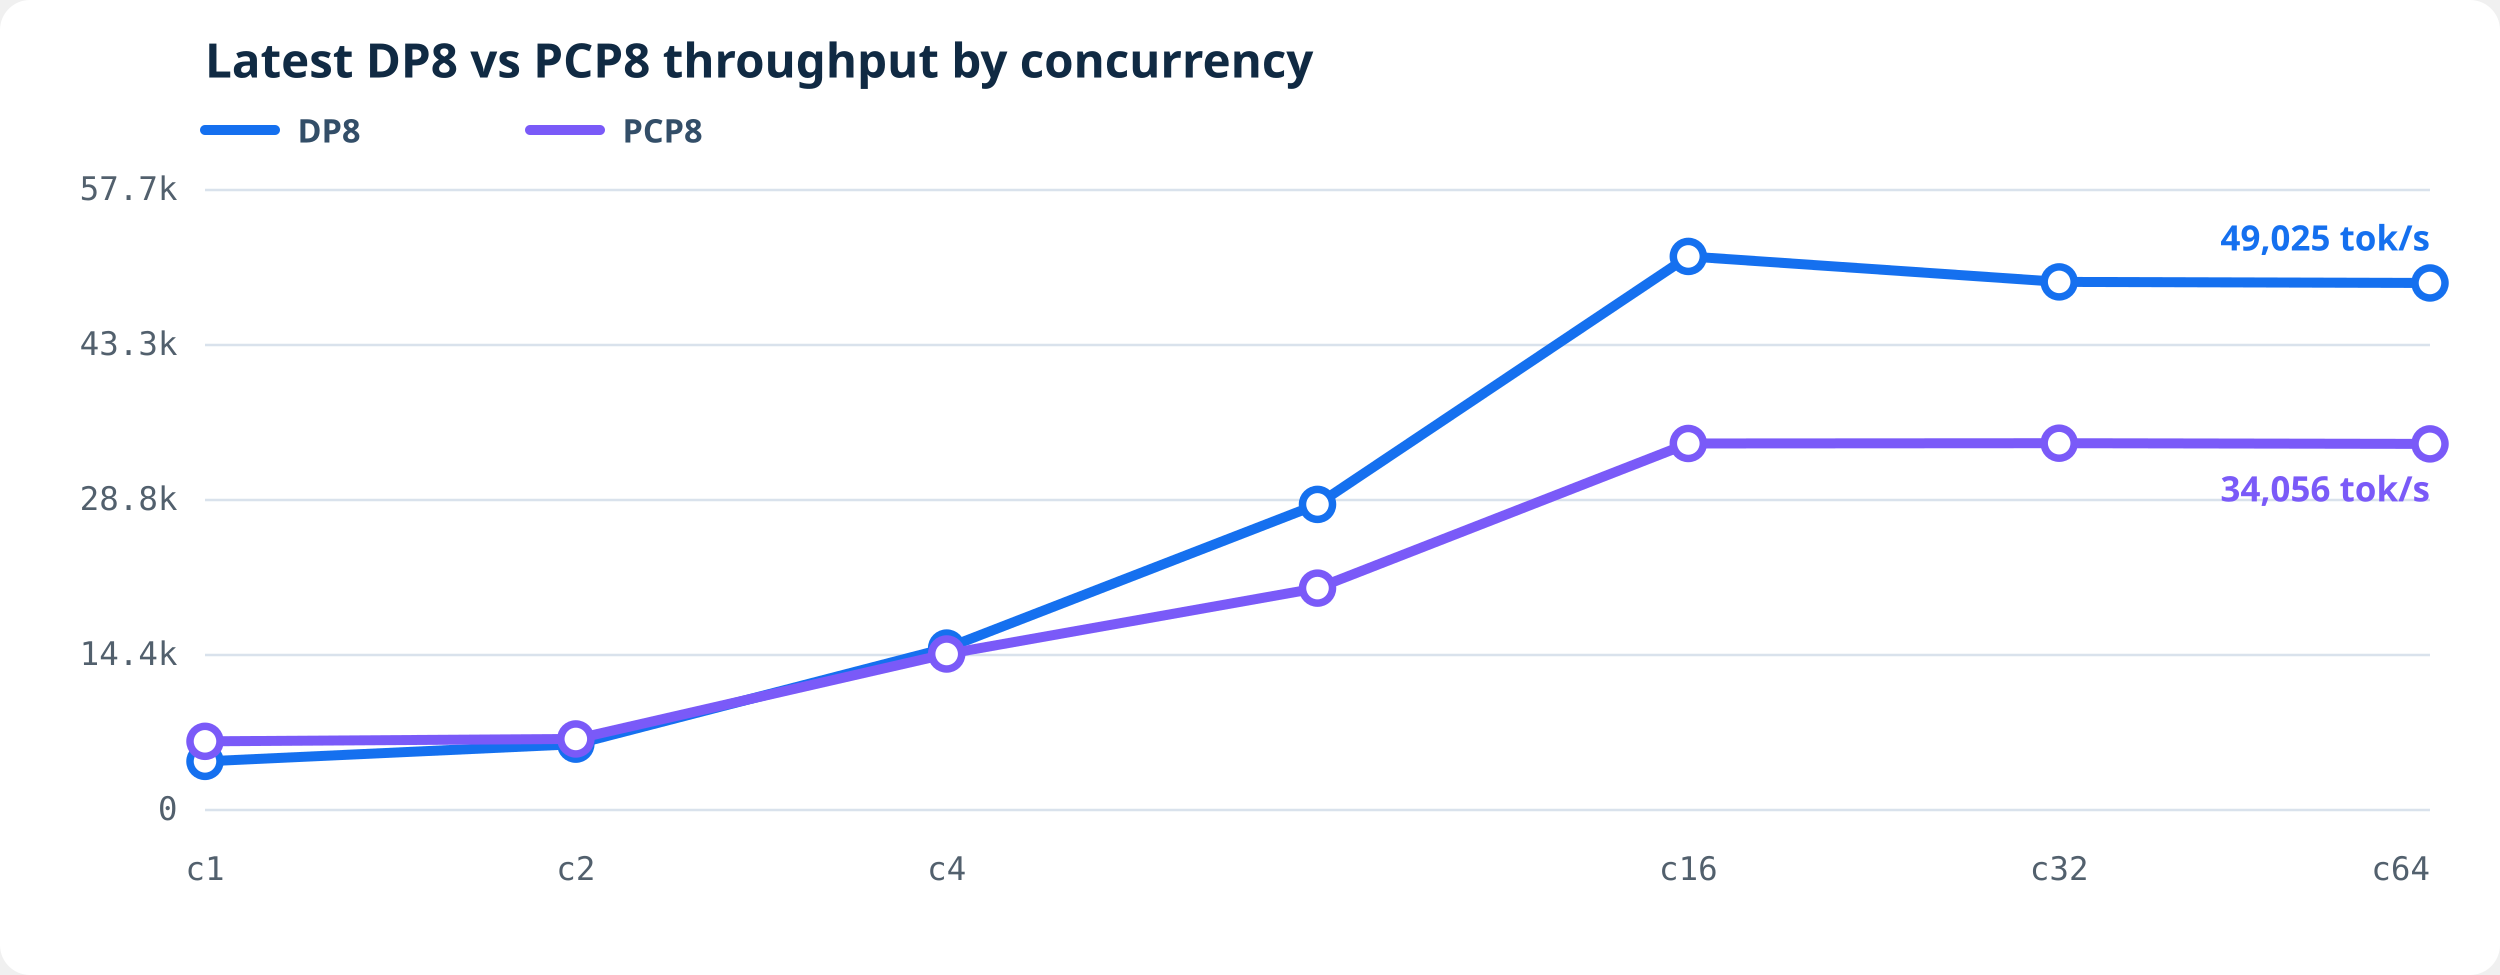
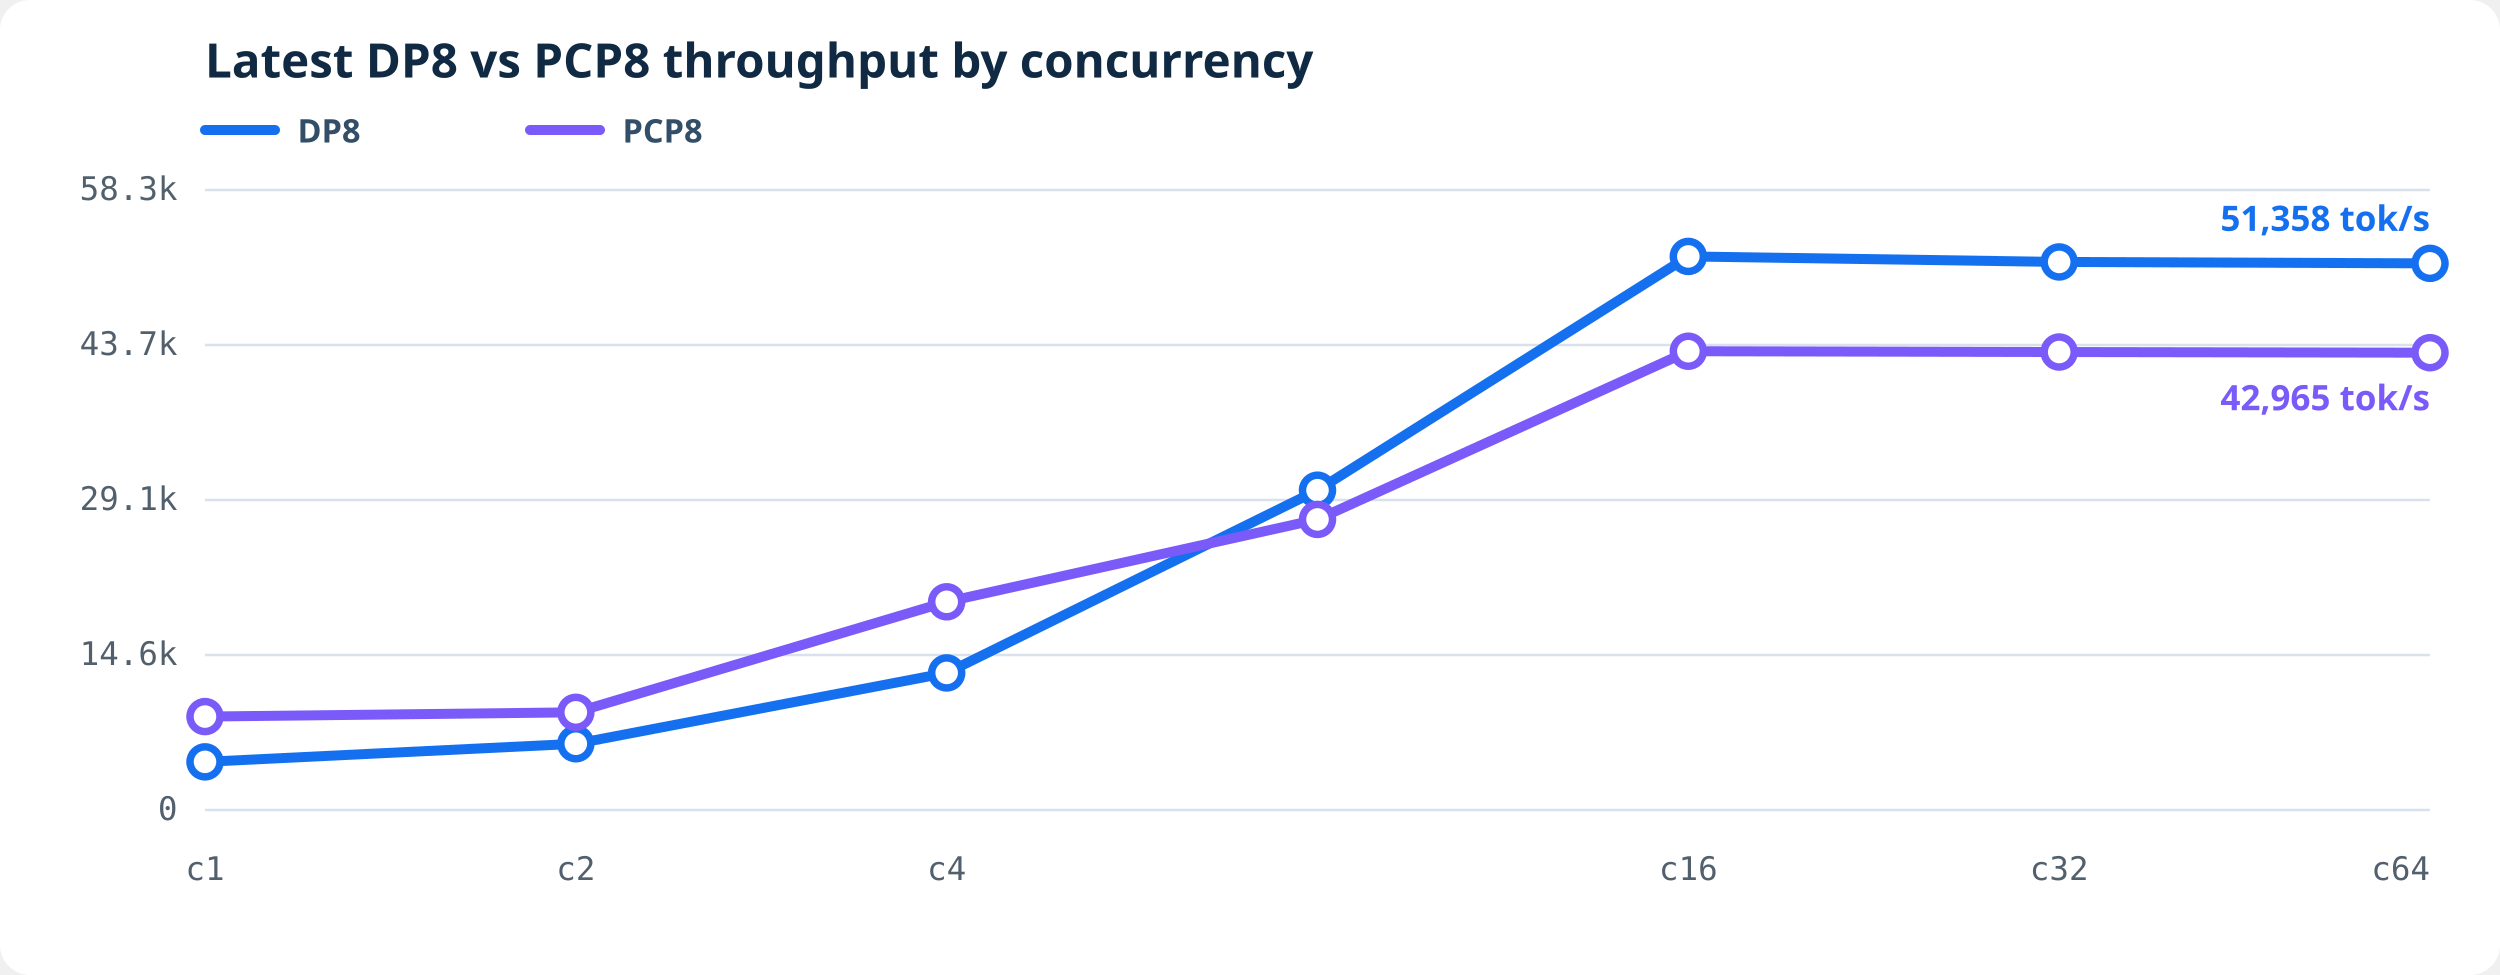
<svg xmlns="http://www.w3.org/2000/svg" viewBox="0 0 1000 390" role="img" aria-labelledby="throughput-title throughput-desc">
  <style>.bg{fill:#fff}.grid{stroke:#d9e2ec;stroke-width:1}.axis{fill:#52606d;font:13px ui-monospace,SFMono-Regular,Consolas,monospace}.heading{fill:#102a43;font:600 19px system-ui,sans-serif}.line{fill:none;stroke-width:4;stroke-linejoin:round;stroke-linecap:round}.dot{fill:#fff;stroke-width:3}.latest{stroke-width:3}.legend{fill:#334e68;font:600 13px system-ui,sans-serif}.value{font:600 14px system-ui,sans-serif}</style>
  <rect class="bg" width="1000" height="390" rx="12" />
  <text class="heading" x="82" y="31">Latest DP8 vs PCP8 throughput by concurrency</text>
  <line x1="82" y1="52" x2="110" y2="52" stroke="#1570ef" stroke-width="4" stroke-linecap="round" />
  <text class="legend" x="119" y="57">DP8</text>
  <line x1="212" y1="52" x2="240" y2="52" stroke="#7a5af8" stroke-width="4" stroke-linecap="round" />
  <text class="legend" x="249" y="57">PCP8</text>
  <line class="grid" x1="82" y1="324.00" x2="972" y2="324.00" />
  <text class="axis" text-anchor="end" x="71" y="328.00">0</text>
  <line class="grid" x1="82" y1="262.00" x2="972" y2="262.00" />
-   <text class="axis" text-anchor="end" x="71" y="266.00">14.4k</text>
+   <text class="axis" text-anchor="end" x="71" y="266.00">14.6k</text>
  <line class="grid" x1="82" y1="200.00" x2="972" y2="200.00" />
-   <text class="axis" text-anchor="end" x="71" y="204.00">28.8k</text>
+   <text class="axis" text-anchor="end" x="71" y="204.00">29.1k</text>
  <line class="grid" x1="82" y1="138.00" x2="972" y2="138.00" />
-   <text class="axis" text-anchor="end" x="71" y="142.00">43.3k</text>
+   <text class="axis" text-anchor="end" x="71" y="142.00">43.7k</text>
  <line class="grid" x1="82" y1="76.00" x2="972" y2="76.00" />
-   <text class="axis" text-anchor="end" x="71" y="80.00">57.7k</text>
+   <text class="axis" text-anchor="end" x="71" y="80.00">58.3k</text>
  <text class="axis" text-anchor="middle" x="82.00" y="352">c1</text>
  <text class="axis" text-anchor="middle" x="230.33" y="352">c2</text>
  <text class="axis" text-anchor="middle" x="378.67" y="352">c4</text>
  <text class="axis" text-anchor="middle" x="675.33" y="352">c16</text>
  <text class="axis" text-anchor="middle" x="823.67" y="352">c32</text>
  <text class="axis" text-anchor="end" x="972.00" y="352">c64</text>
-   <polyline class="line" stroke="#1570ef" points="82.00,304.55 230.33,297.66 378.67,259.23 527.00,201.76 675.33,102.57 823.67,112.76 972.00,113.19" />
-   <circle class="dot" fill="#fff" stroke="#1570ef" cx="82.00" cy="304.55" r="6" />
-   <circle class="dot" fill="#fff" stroke="#1570ef" cx="230.33" cy="297.66" r="6" />
-   <circle class="dot" fill="#fff" stroke="#1570ef" cx="378.67" cy="259.23" r="6" />
-   <circle class="dot" fill="#fff" stroke="#1570ef" cx="527.00" cy="201.76" r="6" />
+   <polyline class="line" stroke="#1570ef" points="82.00,304.74 230.33,297.50 378.67,269.17 527.00,196.08 675.33,102.57 823.67,104.78 972.00,105.34" />
+   <circle class="dot" fill="#fff" stroke="#1570ef" cx="82.00" cy="304.74" r="6" />
+   <circle class="dot" fill="#fff" stroke="#1570ef" cx="230.33" cy="297.50" r="6" />
+   <circle class="dot" fill="#fff" stroke="#1570ef" cx="378.67" cy="269.17" r="6" />
+   <circle class="dot" fill="#fff" stroke="#1570ef" cx="527.00" cy="196.08" r="6" />
  <circle class="dot" fill="#fff" stroke="#1570ef" cx="675.33" cy="102.57" r="6" />
-   <circle class="dot" fill="#fff" stroke="#1570ef" cx="823.67" cy="112.76" r="6" />
-   <circle class="dot latest" fill="#1570ef" stroke="#1570ef" cx="972.00" cy="113.19" r="6" />
-   <text class="value" fill="#1570ef" text-anchor="end" x="972.00" y="100.19">49,025 tok/s</text>
-   <polyline class="line" stroke="#7a5af8" points="82.00,296.53 230.33,295.58 378.67,261.60 527.00,235.25 675.33,177.39 823.67,177.28 972.00,177.56" />
-   <circle class="dot" fill="#fff" stroke="#7a5af8" cx="82.00" cy="296.53" r="6" />
-   <circle class="dot" fill="#fff" stroke="#7a5af8" cx="230.33" cy="295.58" r="6" />
-   <circle class="dot" fill="#fff" stroke="#7a5af8" cx="378.67" cy="261.60" r="6" />
-   <circle class="dot" fill="#fff" stroke="#7a5af8" cx="527.00" cy="235.25" r="6" />
-   <circle class="dot" fill="#fff" stroke="#7a5af8" cx="675.33" cy="177.39" r="6" />
-   <circle class="dot" fill="#fff" stroke="#7a5af8" cx="823.67" cy="177.28" r="6" />
-   <circle class="dot latest" fill="#7a5af8" stroke="#7a5af8" cx="972.00" cy="177.56" r="6" />
-   <text class="value" fill="#7a5af8" text-anchor="end" x="972.00" y="200.56">34,056 tok/s</text>
+   <circle class="dot" fill="#fff" stroke="#1570ef" cx="823.67" cy="104.78" r="6" />
+   <circle class="dot latest" fill="#1570ef" stroke="#1570ef" cx="972.00" cy="105.34" r="6" />
+   <text class="value" fill="#1570ef" text-anchor="end" x="972.00" y="92.34">51,358 tok/s</text>
+   <polyline class="line" stroke="#7a5af8" points="82.00,286.63 230.33,284.93 378.67,240.72 527.00,207.77 675.33,140.49 823.67,140.81 972.00,141.08" />
+   <circle class="dot" fill="#fff" stroke="#7a5af8" cx="82.00" cy="286.63" r="6" />
+   <circle class="dot" fill="#fff" stroke="#7a5af8" cx="230.33" cy="284.93" r="6" />
+   <circle class="dot" fill="#fff" stroke="#7a5af8" cx="378.67" cy="240.72" r="6" />
+   <circle class="dot" fill="#fff" stroke="#7a5af8" cx="527.00" cy="207.77" r="6" />
+   <circle class="dot" fill="#fff" stroke="#7a5af8" cx="675.33" cy="140.49" r="6" />
+   <circle class="dot" fill="#fff" stroke="#7a5af8" cx="823.67" cy="140.81" r="6" />
+   <circle class="dot latest" fill="#7a5af8" stroke="#7a5af8" cx="972.00" cy="141.08" r="6" />
+   <text class="value" fill="#7a5af8" text-anchor="end" x="972.00" y="164.08">42,965 tok/s</text>
</svg>
